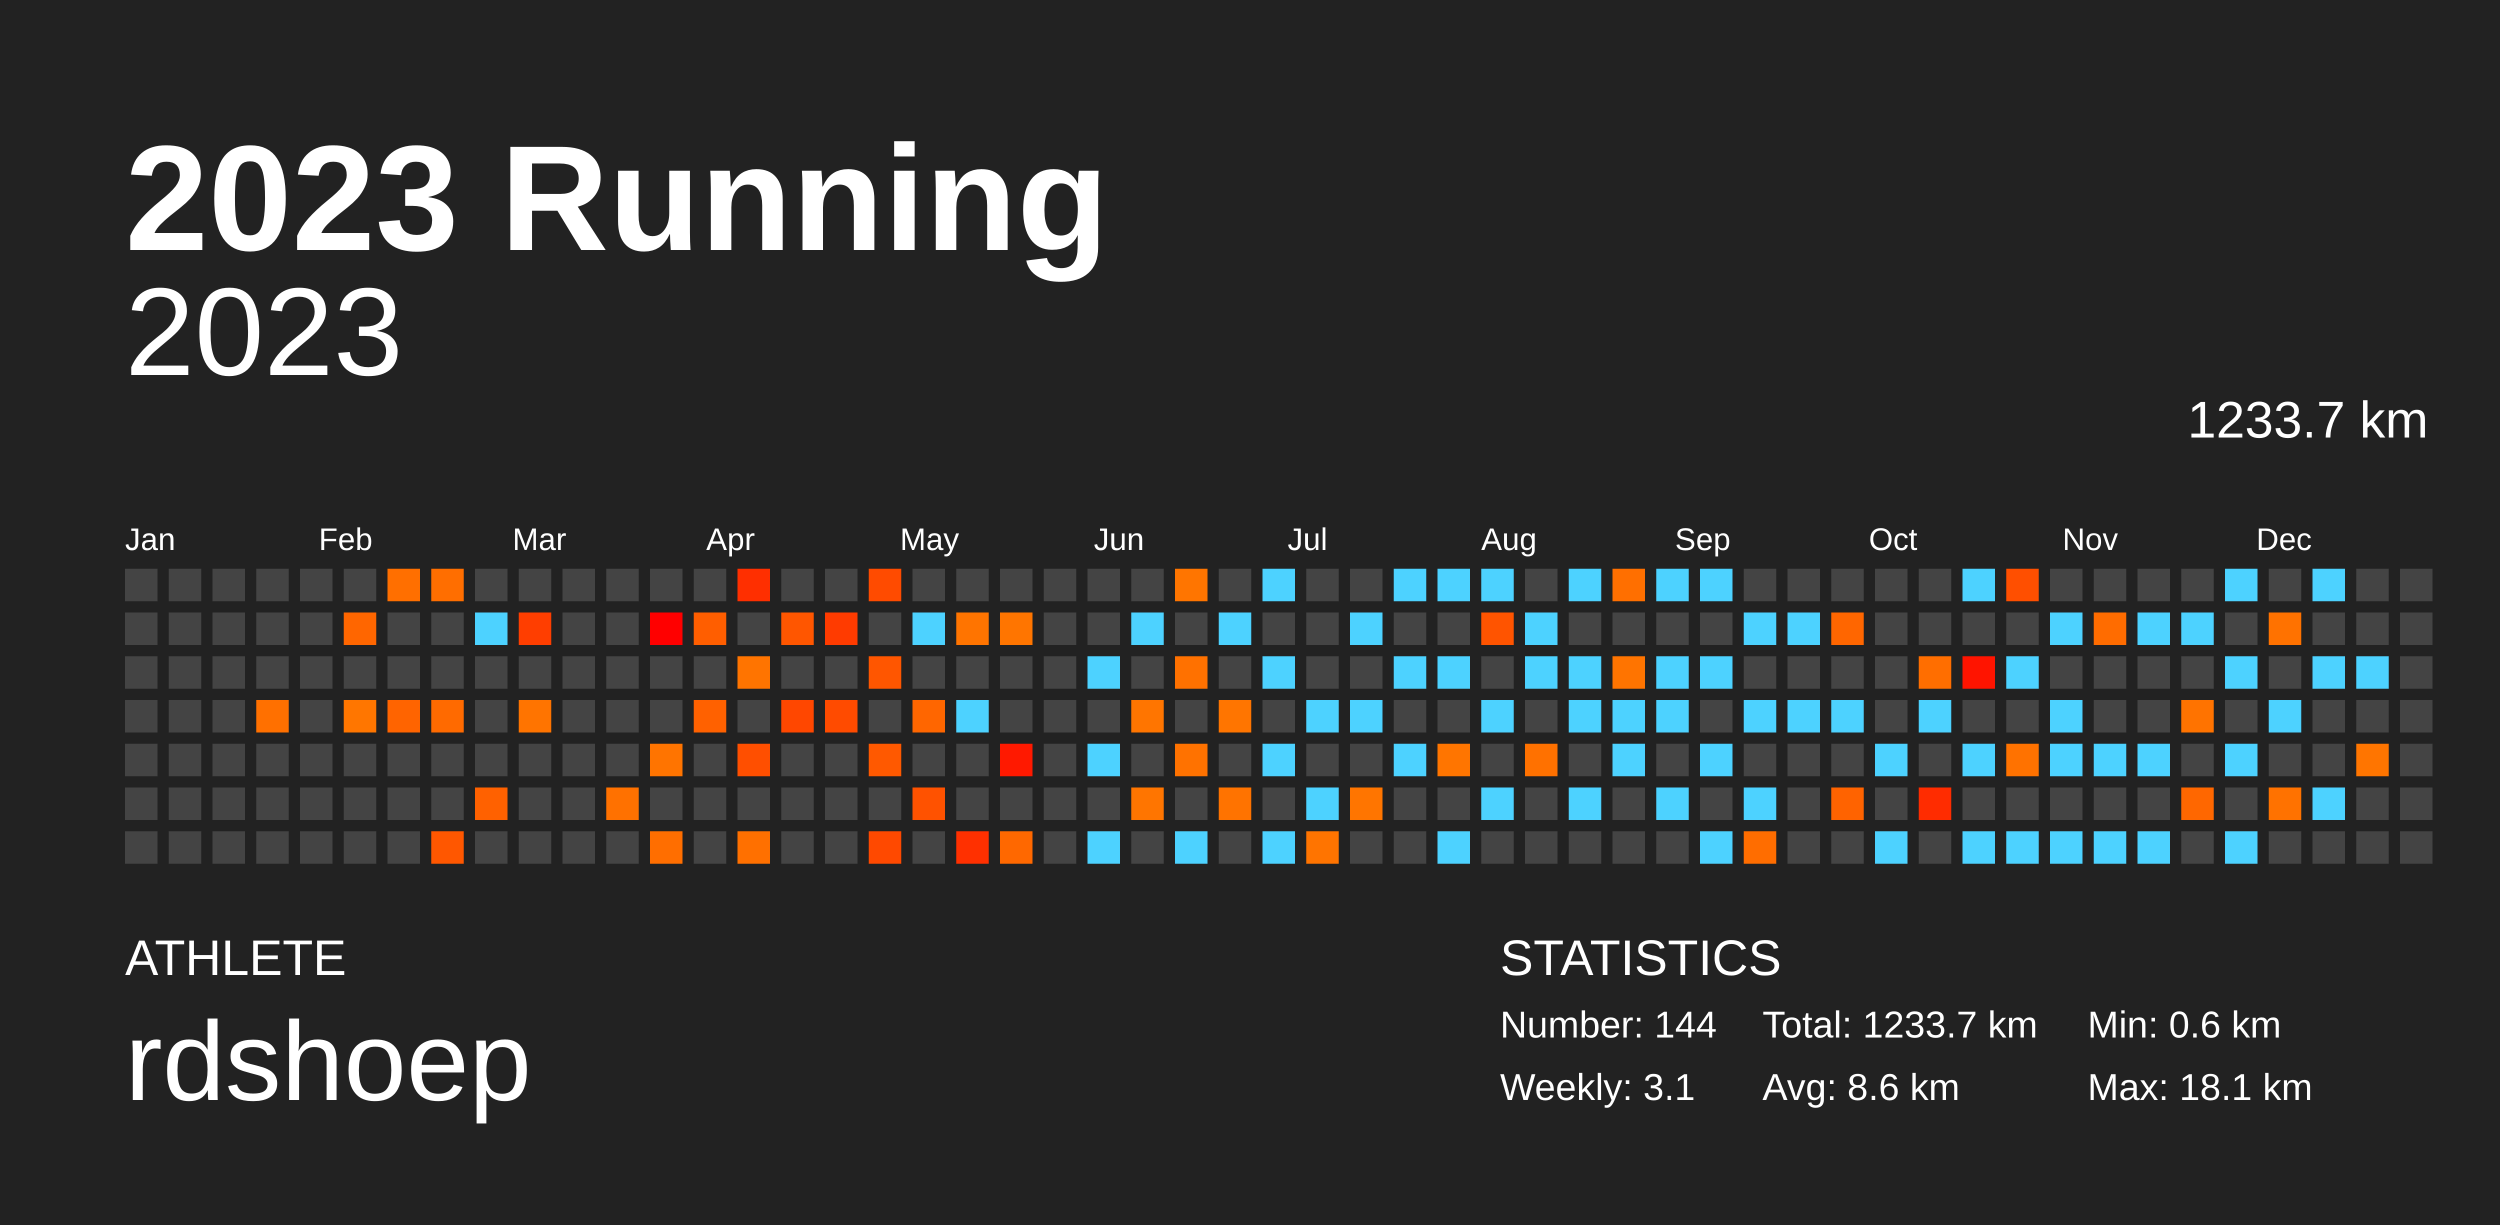
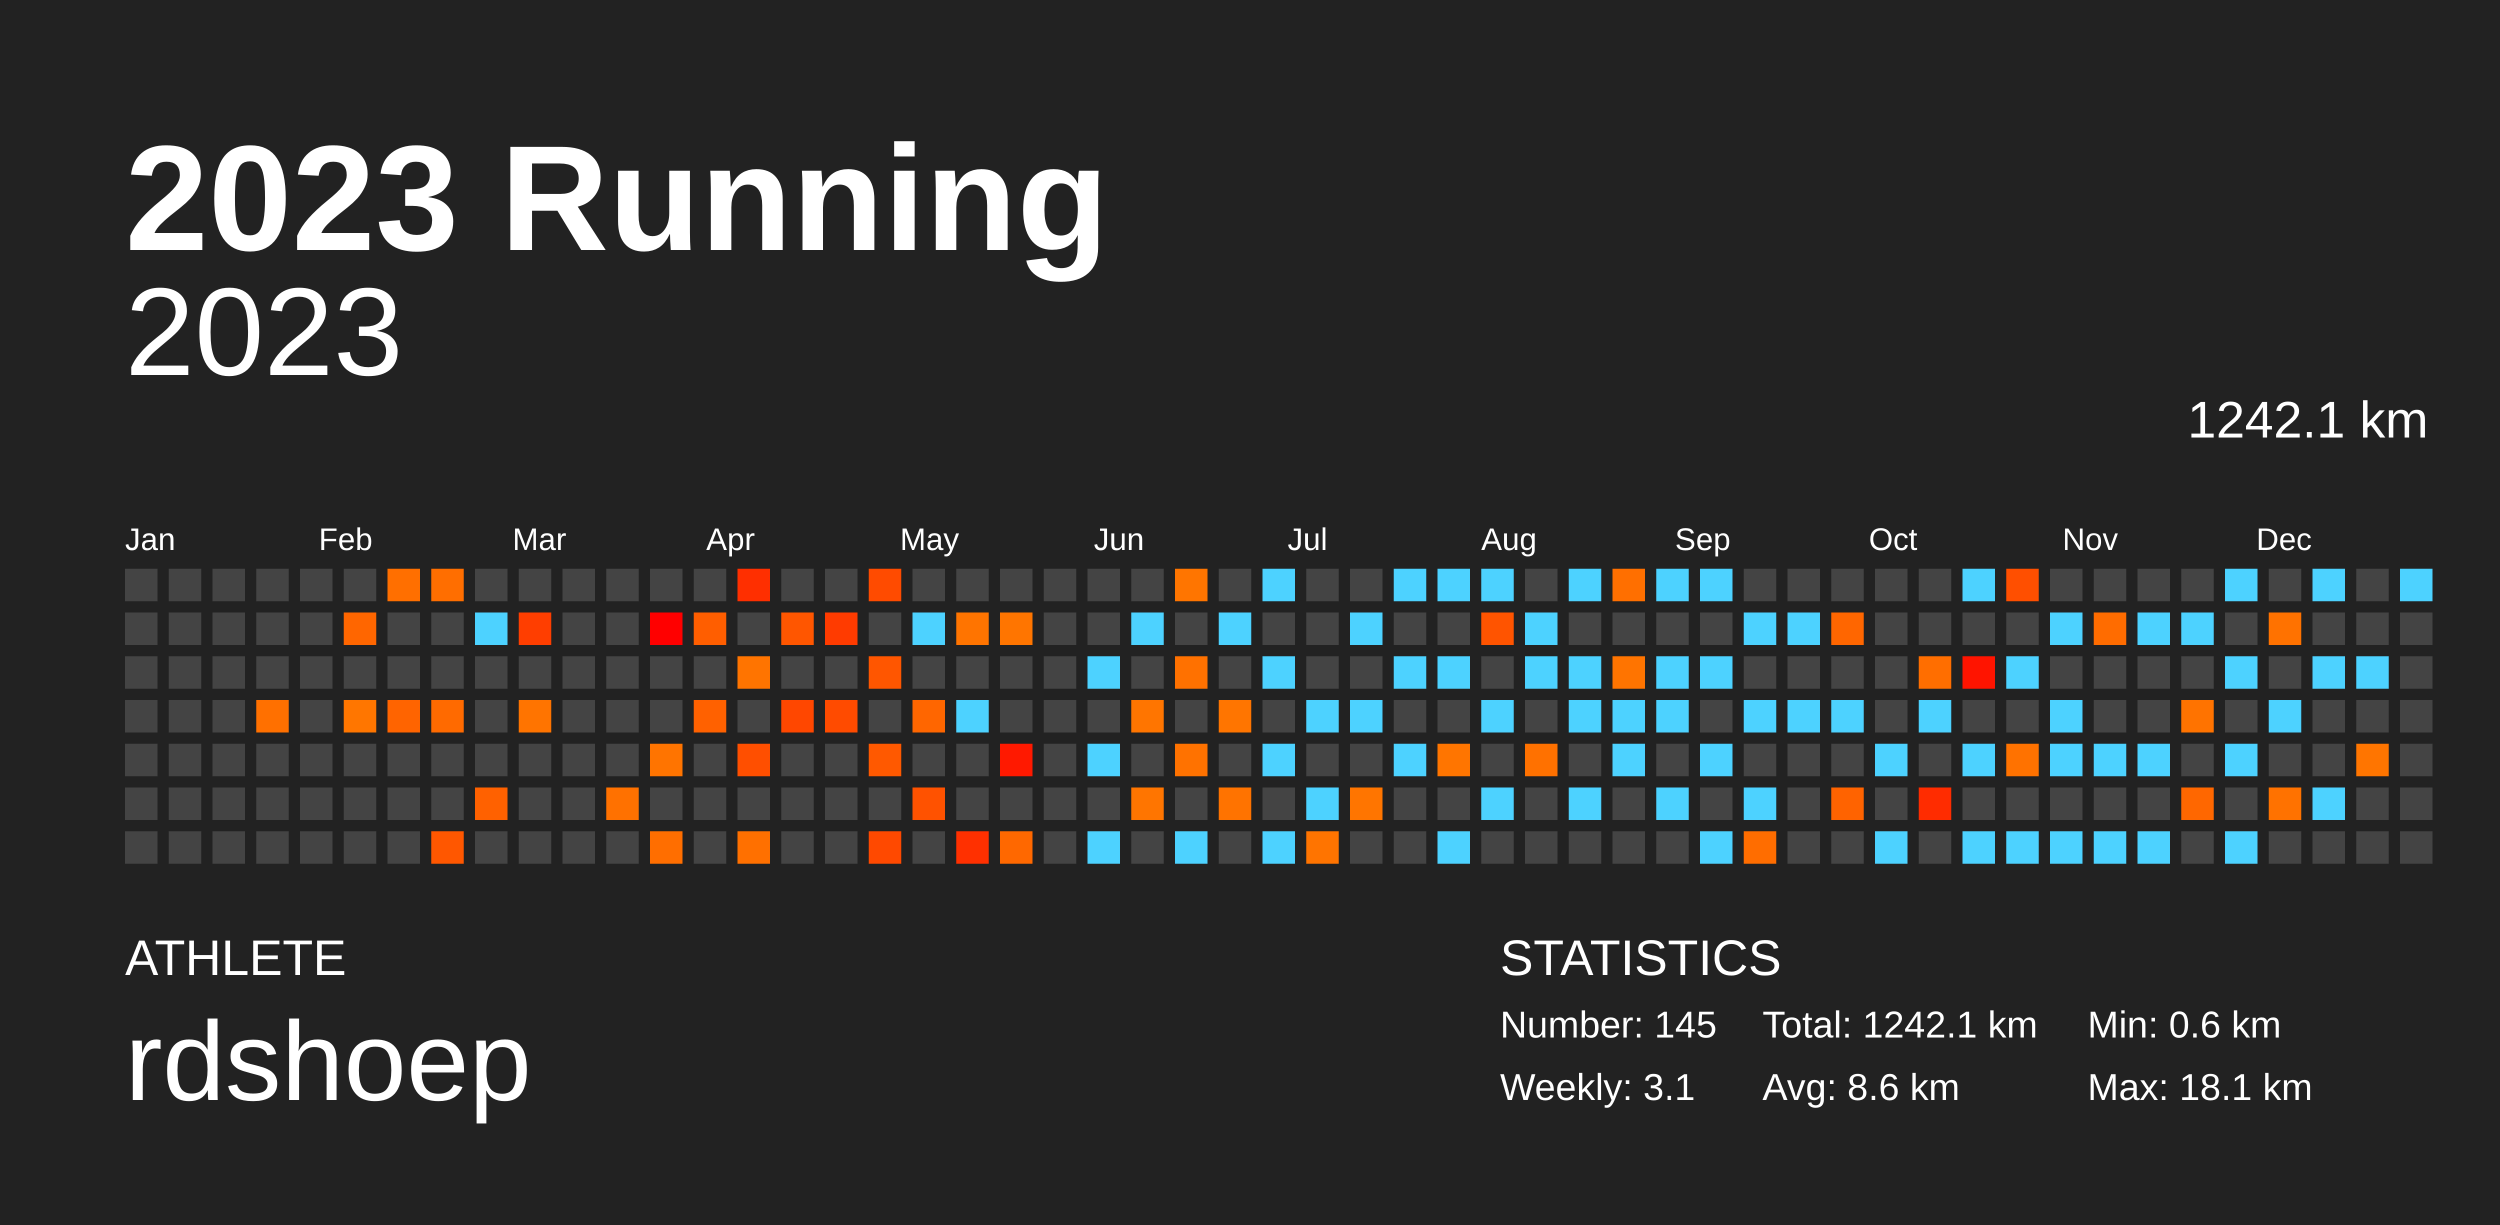
<svg xmlns="http://www.w3.org/2000/svg" baseProfile="full" height="98mm" version="1.1" viewBox="0,0,200,98" width="200mm">
  <defs />
  <rect fill="#222222" height="98" width="200" x="0" y="0" />
  <text fill="#FFFFFF" style="font-size:12px; font-family:Arial; font-weight:bold;" x="10" y="20">2023 Running</text>
  <text fill="#FFFFFF" style="font-size:4px; font-family:Arial" x="10" y="78">ATHLETE</text>
  <text fill="#FFFFFF" style="font-size:9px; font-family:Arial" x="10" y="88">rdshoep</text>
  <text fill="#FFFFFF" style="font-size:4px; font-family:Arial" x="120" y="78">STATISTICS</text>
-   <text fill="#FFFFFF" style="font-size:3px; font-family:Arial" x="120" y="83">Number: 144</text>
+   <text fill="#FFFFFF" style="font-size:3px; font-family:Arial" x="120" y="83">Number: 145</text>
  <text fill="#FFFFFF" style="font-size:3px; font-family:Arial" x="120" y="88">Weekly: 3.1</text>
-   <text fill="#FFFFFF" style="font-size:3px; font-family:Arial" x="141" y="83">Total: 1233.7 km</text>
+   <text fill="#FFFFFF" style="font-size:3px; font-family:Arial" x="141" y="83">Total: 1242.1 km</text>
  <text fill="#FFFFFF" style="font-size:3px; font-family:Arial" x="141" y="88">Avg: 8.6 km</text>
  <text fill="#FFFFFF" style="font-size:3px; font-family:Arial" x="167" y="83">Min: 0.6 km</text>
  <text fill="#FFFFFF" style="font-size:3px; font-family:Arial" x="167" y="88">Max: 18.1 km</text>
  <text alignment-baseline="hanging" fill="#FFFFFF" style="font-size:10.0px; font-family:Arial;" x="10" y="30">2023</text>
-   <text alignment-baseline="hanging" fill="#FFFFFF" style="font-size:4.125px; font-family:Arial;" x="175" y="35">1233.7 km</text>
+   <text alignment-baseline="hanging" fill="#FFFFFF" style="font-size:4.125px; font-family:Arial;" x="175" y="35">1242.1 km</text>
  <text fill="#FFFFFF" style="font-size:2.5px; font-family:Arial" x="10.0" y="44">Jan</text>
  <text fill="#FFFFFF" style="font-size:2.5px; font-family:Arial" x="25.5" y="44">Feb</text>
  <text fill="#FFFFFF" style="font-size:2.5px; font-family:Arial" x="41.0" y="44">Mar</text>
  <text fill="#FFFFFF" style="font-size:2.5px; font-family:Arial" x="56.5" y="44">Apr</text>
  <text fill="#FFFFFF" style="font-size:2.5px; font-family:Arial" x="72.0" y="44">May</text>
  <text fill="#FFFFFF" style="font-size:2.5px; font-family:Arial" x="87.5" y="44">Jun</text>
  <text fill="#FFFFFF" style="font-size:2.5px; font-family:Arial" x="103.0" y="44">Jul</text>
  <text fill="#FFFFFF" style="font-size:2.5px; font-family:Arial" x="118.5" y="44">Aug</text>
  <text fill="#FFFFFF" style="font-size:2.5px; font-family:Arial" x="134.0" y="44">Sep</text>
  <text fill="#FFFFFF" style="font-size:2.5px; font-family:Arial" x="149.5" y="44">Oct</text>
  <text fill="#FFFFFF" style="font-size:2.5px; font-family:Arial" x="165.0" y="44">Nov</text>
  <text fill="#FFFFFF" style="font-size:2.5px; font-family:Arial" x="180.5" y="44">Dec</text>
  <rect fill="#444444" height="2.6" width="2.6" x="10.0" y="45.5" />
  <rect fill="#444444" height="2.6" width="2.6" x="10.0" y="49.0" />
  <rect fill="#444444" height="2.6" width="2.6" x="10.0" y="52.5" />
  <rect fill="#444444" height="2.6" width="2.6" x="10.0" y="56.0" />
  <rect fill="#444444" height="2.6" width="2.6" x="10.0" y="59.5" />
  <rect fill="#444444" height="2.6" width="2.6" x="10.0" y="63.0" />
  <rect fill="#444444" height="2.6" width="2.6" x="10.0" y="66.5" />
  <rect fill="#444444" height="2.6" width="2.6" x="13.5" y="45.5" />
  <rect fill="#444444" height="2.6" width="2.6" x="13.5" y="49.0" />
  <rect fill="#444444" height="2.6" width="2.6" x="13.5" y="52.5" />
  <rect fill="#444444" height="2.6" width="2.6" x="13.5" y="56.0" />
  <rect fill="#444444" height="2.6" width="2.6" x="13.5" y="59.5" />
  <rect fill="#444444" height="2.6" width="2.6" x="13.5" y="63.0" />
  <rect fill="#444444" height="2.6" width="2.6" x="13.5" y="66.5" />
  <rect fill="#444444" height="2.6" width="2.6" x="17.0" y="45.5" />
  <rect fill="#444444" height="2.6" width="2.6" x="17.0" y="49.0" />
  <rect fill="#444444" height="2.6" width="2.6" x="17.0" y="52.5" />
  <rect fill="#444444" height="2.6" width="2.6" x="17.0" y="56.0" />
  <rect fill="#444444" height="2.6" width="2.6" x="17.0" y="59.5" />
  <rect fill="#444444" height="2.6" width="2.6" x="17.0" y="63.0" />
  <rect fill="#444444" height="2.6" width="2.6" x="17.0" y="66.5" />
  <rect fill="#444444" height="2.6" width="2.6" x="20.5" y="45.5" />
  <rect fill="#444444" height="2.6" width="2.6" x="20.5" y="49.0" />
  <rect fill="#444444" height="2.6" width="2.6" x="20.5" y="52.5" />
  <rect fill="#ff7000" height="2.6" width="2.6" x="20.5" y="56.0" />
  <rect fill="#444444" height="2.6" width="2.6" x="20.5" y="59.5" />
  <rect fill="#444444" height="2.6" width="2.6" x="20.5" y="63.0" />
  <rect fill="#444444" height="2.6" width="2.6" x="20.5" y="66.5" />
  <rect fill="#444444" height="2.6" width="2.6" x="24.0" y="45.5" />
  <rect fill="#444444" height="2.6" width="2.6" x="24.0" y="49.0" />
  <rect fill="#444444" height="2.6" width="2.6" x="24.0" y="52.5" />
  <rect fill="#444444" height="2.6" width="2.6" x="24.0" y="56.0" />
  <rect fill="#444444" height="2.6" width="2.6" x="24.0" y="59.5" />
  <rect fill="#444444" height="2.6" width="2.6" x="24.0" y="63.0" />
  <rect fill="#444444" height="2.6" width="2.6" x="24.0" y="66.5" />
  <rect fill="#444444" height="2.6" width="2.6" x="27.5" y="45.5" />
  <rect fill="#ff6600" height="2.6" width="2.6" x="27.5" y="49.0" />
  <rect fill="#444444" height="2.6" width="2.6" x="27.5" y="52.5" />
  <rect fill="#ff7600" height="2.6" width="2.6" x="27.5" y="56.0" />
  <rect fill="#444444" height="2.6" width="2.6" x="27.5" y="59.5" />
  <rect fill="#444444" height="2.6" width="2.6" x="27.5" y="63.0" />
  <rect fill="#444444" height="2.6" width="2.6" x="27.5" y="66.5" />
  <rect fill="#ff6f00" height="2.6" width="2.6" x="31.0" y="45.5" />
  <rect fill="#444444" height="2.6" width="2.6" x="31.0" y="49.0" />
  <rect fill="#444444" height="2.6" width="2.6" x="31.0" y="52.5" />
  <rect fill="#ff6400" height="2.6" width="2.6" x="31.0" y="56.0" />
  <rect fill="#444444" height="2.6" width="2.6" x="31.0" y="59.5" />
  <rect fill="#444444" height="2.6" width="2.6" x="31.0" y="63.0" />
  <rect fill="#444444" height="2.6" width="2.6" x="31.0" y="66.5" />
  <rect fill="#ff6e00" height="2.6" width="2.6" x="34.5" y="45.5" />
  <rect fill="#444444" height="2.6" width="2.6" x="34.5" y="49.0" />
  <rect fill="#444444" height="2.6" width="2.6" x="34.5" y="52.5" />
  <rect fill="#ff6a00" height="2.6" width="2.6" x="34.5" y="56.0" />
  <rect fill="#444444" height="2.6" width="2.6" x="34.5" y="59.5" />
  <rect fill="#444444" height="2.6" width="2.6" x="34.5" y="63.0" />
  <rect fill="#ff5700" height="2.6" width="2.6" x="34.5" y="66.5" />
  <rect fill="#444444" height="2.6" width="2.6" x="38.0" y="45.5" />
  <rect fill="#4dd2ff" height="2.6" width="2.6" x="38.0" y="49.0" />
  <rect fill="#444444" height="2.6" width="2.6" x="38.0" y="52.5" />
  <rect fill="#444444" height="2.6" width="2.6" x="38.0" y="56.0" />
  <rect fill="#444444" height="2.6" width="2.6" x="38.0" y="59.5" />
  <rect fill="#ff6100" height="2.6" width="2.6" x="38.0" y="63.0" />
  <rect fill="#444444" height="2.6" width="2.6" x="38.0" y="66.5" />
  <rect fill="#444444" height="2.6" width="2.6" x="41.5" y="45.5" />
  <rect fill="#ff3e00" height="2.6" width="2.6" x="41.5" y="49.0" />
  <rect fill="#444444" height="2.6" width="2.6" x="41.5" y="52.5" />
  <rect fill="#ff7400" height="2.6" width="2.6" x="41.5" y="56.0" />
  <rect fill="#444444" height="2.6" width="2.6" x="41.5" y="59.5" />
  <rect fill="#444444" height="2.6" width="2.6" x="41.5" y="63.0" />
  <rect fill="#444444" height="2.6" width="2.6" x="41.5" y="66.5" />
  <rect fill="#444444" height="2.6" width="2.6" x="45.0" y="45.5" />
  <rect fill="#444444" height="2.6" width="2.6" x="45.0" y="49.0" />
  <rect fill="#444444" height="2.6" width="2.6" x="45.0" y="52.5" />
  <rect fill="#444444" height="2.6" width="2.6" x="45.0" y="56.0" />
  <rect fill="#444444" height="2.6" width="2.6" x="45.0" y="59.5" />
  <rect fill="#444444" height="2.6" width="2.6" x="45.0" y="63.0" />
  <rect fill="#444444" height="2.6" width="2.6" x="45.0" y="66.5" />
  <rect fill="#444444" height="2.6" width="2.6" x="48.5" y="45.5" />
  <rect fill="#444444" height="2.6" width="2.6" x="48.5" y="49.0" />
  <rect fill="#444444" height="2.6" width="2.6" x="48.5" y="52.5" />
  <rect fill="#444444" height="2.6" width="2.6" x="48.5" y="56.0" />
  <rect fill="#444444" height="2.6" width="2.6" x="48.5" y="59.5" />
  <rect fill="#ff7100" height="2.6" width="2.6" x="48.5" y="63.0" />
  <rect fill="#444444" height="2.6" width="2.6" x="48.5" y="66.5" />
  <rect fill="#444444" height="2.6" width="2.6" x="52.0" y="45.5" />
  <rect fill="#ff0000" height="2.6" width="2.6" x="52.0" y="49.0" />
  <rect fill="#444444" height="2.6" width="2.6" x="52.0" y="52.5" />
  <rect fill="#444444" height="2.6" width="2.6" x="52.0" y="56.0" />
  <rect fill="#ff7400" height="2.6" width="2.6" x="52.0" y="59.5" />
  <rect fill="#444444" height="2.6" width="2.6" x="52.0" y="63.0" />
  <rect fill="#ff6e00" height="2.6" width="2.6" x="52.0" y="66.5" />
  <rect fill="#444444" height="2.6" width="2.6" x="55.5" y="45.5" />
  <rect fill="#ff5e00" height="2.6" width="2.6" x="55.5" y="49.0" />
  <rect fill="#444444" height="2.6" width="2.6" x="55.5" y="52.5" />
  <rect fill="#ff6100" height="2.6" width="2.6" x="55.5" y="56.0" />
  <rect fill="#444444" height="2.6" width="2.6" x="55.5" y="59.5" />
  <rect fill="#444444" height="2.6" width="2.6" x="55.5" y="63.0" />
  <rect fill="#444444" height="2.6" width="2.6" x="55.5" y="66.5" />
  <rect fill="#ff2f00" height="2.6" width="2.6" x="59.0" y="45.5" />
  <rect fill="#444444" height="2.6" width="2.6" x="59.0" y="49.0" />
  <rect fill="#ff7400" height="2.6" width="2.6" x="59.0" y="52.5" />
  <rect fill="#444444" height="2.6" width="2.6" x="59.0" y="56.0" />
  <rect fill="#ff4f00" height="2.6" width="2.6" x="59.0" y="59.5" />
  <rect fill="#444444" height="2.6" width="2.6" x="59.0" y="63.0" />
  <rect fill="#ff7000" height="2.6" width="2.6" x="59.0" y="66.5" />
  <rect fill="#444444" height="2.6" width="2.6" x="62.5" y="45.5" />
  <rect fill="#ff5600" height="2.6" width="2.6" x="62.5" y="49.0" />
  <rect fill="#444444" height="2.6" width="2.6" x="62.5" y="52.5" />
  <rect fill="#ff4700" height="2.6" width="2.6" x="62.5" y="56.0" />
  <rect fill="#444444" height="2.6" width="2.6" x="62.5" y="59.5" />
  <rect fill="#444444" height="2.6" width="2.6" x="62.5" y="63.0" />
  <rect fill="#444444" height="2.6" width="2.6" x="62.5" y="66.5" />
  <rect fill="#444444" height="2.6" width="2.6" x="66.0" y="45.5" />
  <rect fill="#ff3b00" height="2.6" width="2.6" x="66.0" y="49.0" />
  <rect fill="#444444" height="2.6" width="2.6" x="66.0" y="52.5" />
  <rect fill="#ff4b00" height="2.6" width="2.6" x="66.0" y="56.0" />
  <rect fill="#444444" height="2.6" width="2.6" x="66.0" y="59.5" />
  <rect fill="#444444" height="2.6" width="2.6" x="66.0" y="63.0" />
  <rect fill="#444444" height="2.6" width="2.6" x="66.0" y="66.5" />
  <rect fill="#ff4b00" height="2.6" width="2.6" x="69.5" y="45.5" />
  <rect fill="#444444" height="2.6" width="2.6" x="69.5" y="49.0" />
  <rect fill="#ff5600" height="2.6" width="2.6" x="69.5" y="52.5" />
  <rect fill="#444444" height="2.6" width="2.6" x="69.5" y="56.0" />
  <rect fill="#ff5900" height="2.6" width="2.6" x="69.5" y="59.5" />
  <rect fill="#444444" height="2.6" width="2.6" x="69.5" y="63.0" />
  <rect fill="#ff4900" height="2.6" width="2.6" x="69.5" y="66.5" />
  <rect fill="#444444" height="2.6" width="2.6" x="73.0" y="45.5" />
  <rect fill="#4dd2ff" height="2.6" width="2.6" x="73.0" y="49.0" />
  <rect fill="#444444" height="2.6" width="2.6" x="73.0" y="52.5" />
  <rect fill="#ff6600" height="2.6" width="2.6" x="73.0" y="56.0" />
  <rect fill="#444444" height="2.6" width="2.6" x="73.0" y="59.5" />
  <rect fill="#ff5200" height="2.6" width="2.6" x="73.0" y="63.0" />
  <rect fill="#444444" height="2.6" width="2.6" x="73.0" y="66.5" />
  <rect fill="#444444" height="2.6" width="2.6" x="76.5" y="45.5" />
  <rect fill="#ff7400" height="2.6" width="2.6" x="76.5" y="49.0" />
  <rect fill="#444444" height="2.6" width="2.6" x="76.5" y="52.5" />
  <rect fill="#4dd2ff" height="2.6" width="2.6" x="76.5" y="56.0" />
  <rect fill="#444444" height="2.6" width="2.6" x="76.5" y="59.5" />
  <rect fill="#444444" height="2.6" width="2.6" x="76.5" y="63.0" />
  <rect fill="#ff3000" height="2.6" width="2.6" x="76.5" y="66.5" />
  <rect fill="#444444" height="2.6" width="2.6" x="80.0" y="45.5" />
  <rect fill="#ff7500" height="2.6" width="2.6" x="80.0" y="49.0" />
  <rect fill="#444444" height="2.6" width="2.6" x="80.0" y="52.5" />
  <rect fill="#444444" height="2.6" width="2.6" x="80.0" y="56.0" />
  <rect fill="#ff1900" height="2.6" width="2.6" x="80.0" y="59.5" />
  <rect fill="#444444" height="2.6" width="2.6" x="80.0" y="63.0" />
  <rect fill="#ff6800" height="2.6" width="2.6" x="80.0" y="66.5" />
  <rect fill="#444444" height="2.6" width="2.6" x="83.5" y="45.5" />
  <rect fill="#444444" height="2.6" width="2.6" x="83.5" y="49.0" />
  <rect fill="#444444" height="2.6" width="2.6" x="83.5" y="52.5" />
  <rect fill="#444444" height="2.6" width="2.6" x="83.5" y="56.0" />
  <rect fill="#444444" height="2.6" width="2.6" x="83.5" y="59.5" />
  <rect fill="#444444" height="2.6" width="2.6" x="83.5" y="63.0" />
  <rect fill="#444444" height="2.6" width="2.6" x="83.5" y="66.5" />
  <rect fill="#444444" height="2.6" width="2.6" x="87.0" y="45.5" />
  <rect fill="#444444" height="2.6" width="2.6" x="87.0" y="49.0" />
  <rect fill="#4dd2ff" height="2.6" width="2.6" x="87.0" y="52.5" />
  <rect fill="#444444" height="2.6" width="2.6" x="87.0" y="56.0" />
  <rect fill="#4dd2ff" height="2.6" width="2.6" x="87.0" y="59.5" />
  <rect fill="#444444" height="2.6" width="2.6" x="87.0" y="63.0" />
  <rect fill="#4dd2ff" height="2.6" width="2.6" x="87.0" y="66.5" />
  <rect fill="#444444" height="2.6" width="2.6" x="90.5" y="45.5" />
  <rect fill="#4dd2ff" height="2.6" width="2.6" x="90.5" y="49.0" />
  <rect fill="#444444" height="2.6" width="2.6" x="90.5" y="52.5" />
  <rect fill="#ff7500" height="2.6" width="2.6" x="90.5" y="56.0" />
  <rect fill="#444444" height="2.6" width="2.6" x="90.5" y="59.5" />
  <rect fill="#ff7500" height="2.6" width="2.6" x="90.5" y="63.0" />
  <rect fill="#444444" height="2.6" width="2.6" x="90.5" y="66.5" />
  <rect fill="#ff7500" height="2.6" width="2.6" x="94.0" y="45.5" />
  <rect fill="#444444" height="2.6" width="2.6" x="94.0" y="49.0" />
  <rect fill="#ff7100" height="2.6" width="2.6" x="94.0" y="52.5" />
  <rect fill="#444444" height="2.6" width="2.6" x="94.0" y="56.0" />
  <rect fill="#ff7200" height="2.6" width="2.6" x="94.0" y="59.5" />
  <rect fill="#444444" height="2.6" width="2.6" x="94.0" y="63.0" />
  <rect fill="#4dd2ff" height="2.6" width="2.6" x="94.0" y="66.5" />
  <rect fill="#444444" height="2.6" width="2.6" x="97.5" y="45.5" />
  <rect fill="#4dd2ff" height="2.6" width="2.6" x="97.5" y="49.0" />
  <rect fill="#444444" height="2.6" width="2.6" x="97.5" y="52.5" />
  <rect fill="#ff7500" height="2.6" width="2.6" x="97.5" y="56.0" />
  <rect fill="#444444" height="2.6" width="2.6" x="97.5" y="59.5" />
  <rect fill="#ff7300" height="2.6" width="2.6" x="97.5" y="63.0" />
  <rect fill="#444444" height="2.6" width="2.6" x="97.5" y="66.5" />
  <rect fill="#4dd2ff" height="2.6" width="2.6" x="101.0" y="45.5" />
  <rect fill="#444444" height="2.6" width="2.6" x="101.0" y="49.0" />
  <rect fill="#4dd2ff" height="2.6" width="2.6" x="101.0" y="52.5" />
  <rect fill="#444444" height="2.6" width="2.6" x="101.0" y="56.0" />
  <rect fill="#4dd2ff" height="2.6" width="2.6" x="101.0" y="59.5" />
  <rect fill="#444444" height="2.6" width="2.6" x="101.0" y="63.0" />
  <rect fill="#4dd2ff" height="2.6" width="2.6" x="101.0" y="66.5" />
  <rect fill="#444444" height="2.6" width="2.6" x="104.5" y="45.5" />
  <rect fill="#444444" height="2.6" width="2.6" x="104.5" y="49.0" />
  <rect fill="#444444" height="2.6" width="2.6" x="104.5" y="52.5" />
  <rect fill="#4dd2ff" height="2.6" width="2.6" x="104.5" y="56.0" />
  <rect fill="#444444" height="2.6" width="2.6" x="104.5" y="59.5" />
  <rect fill="#4dd2ff" height="2.6" width="2.6" x="104.5" y="63.0" />
  <rect fill="#ff7400" height="2.6" width="2.6" x="104.5" y="66.5" />
  <rect fill="#444444" height="2.6" width="2.6" x="108.0" y="45.5" />
  <rect fill="#4dd2ff" height="2.6" width="2.6" x="108.0" y="49.0" />
  <rect fill="#444444" height="2.6" width="2.6" x="108.0" y="52.5" />
  <rect fill="#4dd2ff" height="2.6" width="2.6" x="108.0" y="56.0" />
  <rect fill="#444444" height="2.6" width="2.6" x="108.0" y="59.5" />
  <rect fill="#ff7500" height="2.6" width="2.6" x="108.0" y="63.0" />
  <rect fill="#444444" height="2.6" width="2.6" x="108.0" y="66.5" />
  <rect fill="#4dd2ff" height="2.6" width="2.6" x="111.5" y="45.5" />
  <rect fill="#444444" height="2.6" width="2.6" x="111.5" y="49.0" />
  <rect fill="#4dd2ff" height="2.6" width="2.6" x="111.5" y="52.5" />
  <rect fill="#444444" height="2.6" width="2.6" x="111.5" y="56.0" />
  <rect fill="#4dd2ff" height="2.6" width="2.6" x="111.5" y="59.5" />
  <rect fill="#444444" height="2.6" width="2.6" x="111.5" y="63.0" />
  <rect fill="#444444" height="2.6" width="2.6" x="111.5" y="66.5" />
  <rect fill="#4dd2ff" height="2.6" width="2.6" x="115.0" y="45.5" />
  <rect fill="#444444" height="2.6" width="2.6" x="115.0" y="49.0" />
  <rect fill="#4dd2ff" height="2.6" width="2.6" x="115.0" y="52.5" />
  <rect fill="#444444" height="2.6" width="2.6" x="115.0" y="56.0" />
  <rect fill="#ff7500" height="2.6" width="2.6" x="115.0" y="59.5" />
  <rect fill="#444444" height="2.6" width="2.6" x="115.0" y="63.0" />
  <rect fill="#4dd2ff" height="2.6" width="2.6" x="115.0" y="66.5" />
  <rect fill="#4dd2ff" height="2.6" width="2.6" x="118.5" y="45.5" />
  <rect fill="#ff5400" height="2.6" width="2.6" x="118.5" y="49.0" />
  <rect fill="#444444" height="2.6" width="2.6" x="118.5" y="52.5" />
  <rect fill="#4dd2ff" height="2.6" width="2.6" x="118.5" y="56.0" />
  <rect fill="#444444" height="2.6" width="2.6" x="118.5" y="59.5" />
  <rect fill="#4dd2ff" height="2.6" width="2.6" x="118.5" y="63.0" />
  <rect fill="#444444" height="2.6" width="2.6" x="118.5" y="66.5" />
  <rect fill="#444444" height="2.6" width="2.6" x="122.0" y="45.5" />
  <rect fill="#4dd2ff" height="2.6" width="2.6" x="122.0" y="49.0" />
  <rect fill="#4dd2ff" height="2.6" width="2.6" x="122.0" y="52.5" />
  <rect fill="#444444" height="2.6" width="2.6" x="122.0" y="56.0" />
  <rect fill="#ff7100" height="2.6" width="2.6" x="122.0" y="59.5" />
  <rect fill="#444444" height="2.6" width="2.6" x="122.0" y="63.0" />
  <rect fill="#444444" height="2.6" width="2.6" x="122.0" y="66.5" />
  <rect fill="#4dd2ff" height="2.6" width="2.6" x="125.5" y="45.5" />
  <rect fill="#444444" height="2.6" width="2.6" x="125.5" y="49.0" />
  <rect fill="#4dd2ff" height="2.6" width="2.6" x="125.5" y="52.5" />
  <rect fill="#4dd2ff" height="2.6" width="2.6" x="125.5" y="56.0" />
  <rect fill="#444444" height="2.6" width="2.6" x="125.5" y="59.5" />
  <rect fill="#4dd2ff" height="2.6" width="2.6" x="125.5" y="63.0" />
  <rect fill="#444444" height="2.6" width="2.6" x="125.5" y="66.5" />
  <rect fill="#ff6f00" height="2.6" width="2.6" x="129.0" y="45.5" />
  <rect fill="#444444" height="2.6" width="2.6" x="129.0" y="49.0" />
  <rect fill="#ff7400" height="2.6" width="2.6" x="129.0" y="52.5" />
  <rect fill="#4dd2ff" height="2.6" width="2.6" x="129.0" y="56.0" />
  <rect fill="#4dd2ff" height="2.6" width="2.6" x="129.0" y="59.5" />
  <rect fill="#444444" height="2.6" width="2.6" x="129.0" y="63.0" />
  <rect fill="#444444" height="2.6" width="2.6" x="129.0" y="66.5" />
  <rect fill="#4dd2ff" height="2.6" width="2.6" x="132.5" y="45.5" />
  <rect fill="#444444" height="2.6" width="2.6" x="132.5" y="49.0" />
  <rect fill="#4dd2ff" height="2.6" width="2.6" x="132.5" y="52.5" />
  <rect fill="#4dd2ff" height="2.6" width="2.6" x="132.5" y="56.0" />
  <rect fill="#444444" height="2.6" width="2.6" x="132.5" y="59.5" />
  <rect fill="#4dd2ff" height="2.6" width="2.6" x="132.5" y="63.0" />
  <rect fill="#444444" height="2.6" width="2.6" x="132.5" y="66.5" />
  <rect fill="#4dd2ff" height="2.6" width="2.6" x="136.0" y="45.5" />
  <rect fill="#444444" height="2.6" width="2.6" x="136.0" y="49.0" />
  <rect fill="#4dd2ff" height="2.6" width="2.6" x="136.0" y="52.5" />
  <rect fill="#444444" height="2.6" width="2.6" x="136.0" y="56.0" />
  <rect fill="#4dd2ff" height="2.6" width="2.6" x="136.0" y="59.5" />
  <rect fill="#444444" height="2.6" width="2.6" x="136.0" y="63.0" />
  <rect fill="#4dd2ff" height="2.6" width="2.6" x="136.0" y="66.5" />
  <rect fill="#444444" height="2.6" width="2.6" x="139.5" y="45.5" />
  <rect fill="#4dd2ff" height="2.6" width="2.6" x="139.5" y="49.0" />
  <rect fill="#444444" height="2.6" width="2.6" x="139.5" y="52.5" />
  <rect fill="#4dd2ff" height="2.6" width="2.6" x="139.5" y="56.0" />
  <rect fill="#444444" height="2.6" width="2.6" x="139.5" y="59.5" />
  <rect fill="#4dd2ff" height="2.6" width="2.6" x="139.5" y="63.0" />
  <rect fill="#ff6d00" height="2.6" width="2.6" x="139.5" y="66.5" />
  <rect fill="#444444" height="2.6" width="2.6" x="143.0" y="45.5" />
  <rect fill="#4dd2ff" height="2.6" width="2.6" x="143.0" y="49.0" />
  <rect fill="#444444" height="2.6" width="2.6" x="143.0" y="52.5" />
  <rect fill="#4dd2ff" height="2.6" width="2.6" x="143.0" y="56.0" />
  <rect fill="#444444" height="2.6" width="2.6" x="143.0" y="59.5" />
  <rect fill="#444444" height="2.6" width="2.6" x="143.0" y="63.0" />
  <rect fill="#444444" height="2.6" width="2.6" x="143.0" y="66.5" />
  <rect fill="#444444" height="2.6" width="2.6" x="146.5" y="45.5" />
  <rect fill="#ff6600" height="2.6" width="2.6" x="146.5" y="49.0" />
  <rect fill="#444444" height="2.6" width="2.6" x="146.5" y="52.5" />
  <rect fill="#4dd2ff" height="2.6" width="2.6" x="146.5" y="56.0" />
  <rect fill="#444444" height="2.6" width="2.6" x="146.5" y="59.5" />
  <rect fill="#ff6300" height="2.6" width="2.6" x="146.5" y="63.0" />
  <rect fill="#444444" height="2.6" width="2.6" x="146.5" y="66.5" />
  <rect fill="#444444" height="2.6" width="2.6" x="150.0" y="45.5" />
  <rect fill="#444444" height="2.6" width="2.6" x="150.0" y="49.0" />
  <rect fill="#444444" height="2.6" width="2.6" x="150.0" y="52.5" />
  <rect fill="#444444" height="2.6" width="2.6" x="150.0" y="56.0" />
  <rect fill="#4dd2ff" height="2.6" width="2.6" x="150.0" y="59.5" />
  <rect fill="#444444" height="2.6" width="2.6" x="150.0" y="63.0" />
  <rect fill="#4dd2ff" height="2.6" width="2.6" x="150.0" y="66.5" />
  <rect fill="#444444" height="2.6" width="2.6" x="153.5" y="45.5" />
  <rect fill="#444444" height="2.6" width="2.6" x="153.5" y="49.0" />
  <rect fill="#ff6e00" height="2.6" width="2.6" x="153.5" y="52.5" />
  <rect fill="#4dd2ff" height="2.6" width="2.6" x="153.5" y="56.0" />
  <rect fill="#444444" height="2.6" width="2.6" x="153.5" y="59.5" />
  <rect fill="#ff2c00" height="2.6" width="2.6" x="153.5" y="63.0" />
  <rect fill="#444444" height="2.6" width="2.6" x="153.5" y="66.5" />
  <rect fill="#4dd2ff" height="2.6" width="2.6" x="157.0" y="45.5" />
  <rect fill="#444444" height="2.6" width="2.6" x="157.0" y="49.0" />
  <rect fill="#ff1400" height="2.6" width="2.6" x="157.0" y="52.5" />
  <rect fill="#444444" height="2.6" width="2.6" x="157.0" y="56.0" />
  <rect fill="#4dd2ff" height="2.6" width="2.6" x="157.0" y="59.5" />
  <rect fill="#444444" height="2.6" width="2.6" x="157.0" y="63.0" />
  <rect fill="#4dd2ff" height="2.6" width="2.6" x="157.0" y="66.5" />
  <rect fill="#ff4f00" height="2.6" width="2.6" x="160.5" y="45.5" />
  <rect fill="#444444" height="2.6" width="2.6" x="160.5" y="49.0" />
  <rect fill="#4dd2ff" height="2.6" width="2.6" x="160.5" y="52.5" />
  <rect fill="#444444" height="2.6" width="2.6" x="160.5" y="56.0" />
  <rect fill="#ff7200" height="2.6" width="2.6" x="160.5" y="59.5" />
  <rect fill="#444444" height="2.6" width="2.6" x="160.5" y="63.0" />
  <rect fill="#4dd2ff" height="2.6" width="2.6" x="160.5" y="66.5" />
  <rect fill="#444444" height="2.6" width="2.6" x="164.0" y="45.5" />
  <rect fill="#4dd2ff" height="2.6" width="2.6" x="164.0" y="49.0" />
  <rect fill="#444444" height="2.6" width="2.6" x="164.0" y="52.5" />
  <rect fill="#4dd2ff" height="2.6" width="2.6" x="164.0" y="56.0" />
  <rect fill="#4dd2ff" height="2.6" width="2.6" x="164.0" y="59.5" />
  <rect fill="#444444" height="2.6" width="2.6" x="164.0" y="63.0" />
  <rect fill="#4dd2ff" height="2.6" width="2.6" x="164.0" y="66.5" />
  <rect fill="#444444" height="2.6" width="2.6" x="167.5" y="45.5" />
  <rect fill="#ff6c00" height="2.6" width="2.6" x="167.5" y="49.0" />
  <rect fill="#444444" height="2.6" width="2.6" x="167.5" y="52.5" />
  <rect fill="#444444" height="2.6" width="2.6" x="167.5" y="56.0" />
  <rect fill="#4dd2ff" height="2.6" width="2.6" x="167.5" y="59.5" />
  <rect fill="#444444" height="2.6" width="2.6" x="167.5" y="63.0" />
  <rect fill="#4dd2ff" height="2.6" width="2.6" x="167.5" y="66.5" />
  <rect fill="#444444" height="2.6" width="2.6" x="171.0" y="45.5" />
  <rect fill="#4dd2ff" height="2.6" width="2.6" x="171.0" y="49.0" />
  <rect fill="#444444" height="2.6" width="2.6" x="171.0" y="52.5" />
  <rect fill="#444444" height="2.6" width="2.6" x="171.0" y="56.0" />
  <rect fill="#4dd2ff" height="2.6" width="2.6" x="171.0" y="59.5" />
  <rect fill="#444444" height="2.6" width="2.6" x="171.0" y="63.0" />
  <rect fill="#4dd2ff" height="2.6" width="2.6" x="171.0" y="66.5" />
  <rect fill="#444444" height="2.6" width="2.6" x="174.5" y="45.5" />
  <rect fill="#4dd2ff" height="2.6" width="2.6" x="174.5" y="49.0" />
  <rect fill="#444444" height="2.6" width="2.6" x="174.5" y="52.5" />
  <rect fill="#ff7300" height="2.6" width="2.6" x="174.5" y="56.0" />
  <rect fill="#444444" height="2.6" width="2.6" x="174.5" y="59.5" />
  <rect fill="#ff6700" height="2.6" width="2.6" x="174.5" y="63.0" />
  <rect fill="#444444" height="2.6" width="2.6" x="174.5" y="66.5" />
  <rect fill="#4dd2ff" height="2.6" width="2.6" x="178.0" y="45.5" />
  <rect fill="#444444" height="2.6" width="2.6" x="178.0" y="49.0" />
  <rect fill="#4dd2ff" height="2.6" width="2.6" x="178.0" y="52.5" />
  <rect fill="#444444" height="2.6" width="2.6" x="178.0" y="56.0" />
  <rect fill="#4dd2ff" height="2.6" width="2.6" x="178.0" y="59.5" />
  <rect fill="#444444" height="2.6" width="2.6" x="178.0" y="63.0" />
  <rect fill="#4dd2ff" height="2.6" width="2.6" x="178.0" y="66.5" />
  <rect fill="#444444" height="2.6" width="2.6" x="181.5" y="45.5" />
  <rect fill="#ff7200" height="2.6" width="2.6" x="181.5" y="49.0" />
  <rect fill="#444444" height="2.6" width="2.6" x="181.5" y="52.5" />
  <rect fill="#4dd2ff" height="2.6" width="2.6" x="181.5" y="56.0" />
  <rect fill="#444444" height="2.6" width="2.6" x="181.5" y="59.5" />
  <rect fill="#ff7200" height="2.6" width="2.6" x="181.5" y="63.0" />
  <rect fill="#444444" height="2.6" width="2.6" x="181.5" y="66.5" />
  <rect fill="#4dd2ff" height="2.6" width="2.6" x="185.0" y="45.5" />
  <rect fill="#444444" height="2.6" width="2.6" x="185.0" y="49.0" />
  <rect fill="#4dd2ff" height="2.6" width="2.6" x="185.0" y="52.5" />
  <rect fill="#444444" height="2.6" width="2.6" x="185.0" y="56.0" />
  <rect fill="#444444" height="2.6" width="2.6" x="185.0" y="59.5" />
  <rect fill="#4dd2ff" height="2.6" width="2.6" x="185.0" y="63.0" />
  <rect fill="#444444" height="2.6" width="2.6" x="185.0" y="66.5" />
  <rect fill="#444444" height="2.6" width="2.6" x="188.5" y="45.5" />
  <rect fill="#444444" height="2.6" width="2.6" x="188.5" y="49.0" />
  <rect fill="#4dd2ff" height="2.6" width="2.6" x="188.5" y="52.5" />
  <rect fill="#444444" height="2.6" width="2.6" x="188.5" y="56.0" />
  <rect fill="#ff7500" height="2.6" width="2.6" x="188.5" y="59.5" />
  <rect fill="#444444" height="2.6" width="2.6" x="188.5" y="63.0" />
  <rect fill="#444444" height="2.6" width="2.6" x="188.5" y="66.5" />
-   <rect fill="#444444" height="2.6" width="2.6" x="192.0" y="45.5" />
+   <rect fill="#4dd2ff" height="2.6" width="2.6" x="192.0" y="45.5" />
  <rect fill="#444444" height="2.6" width="2.6" x="192.0" y="49.0" />
  <rect fill="#444444" height="2.6" width="2.6" x="192.0" y="52.5" />
  <rect fill="#444444" height="2.6" width="2.6" x="192.0" y="56.0" />
  <rect fill="#444444" height="2.6" width="2.6" x="192.0" y="59.5" />
  <rect fill="#444444" height="2.6" width="2.6" x="192.0" y="63.0" />
  <rect fill="#444444" height="2.6" width="2.6" x="192.0" y="66.5" />
</svg>
